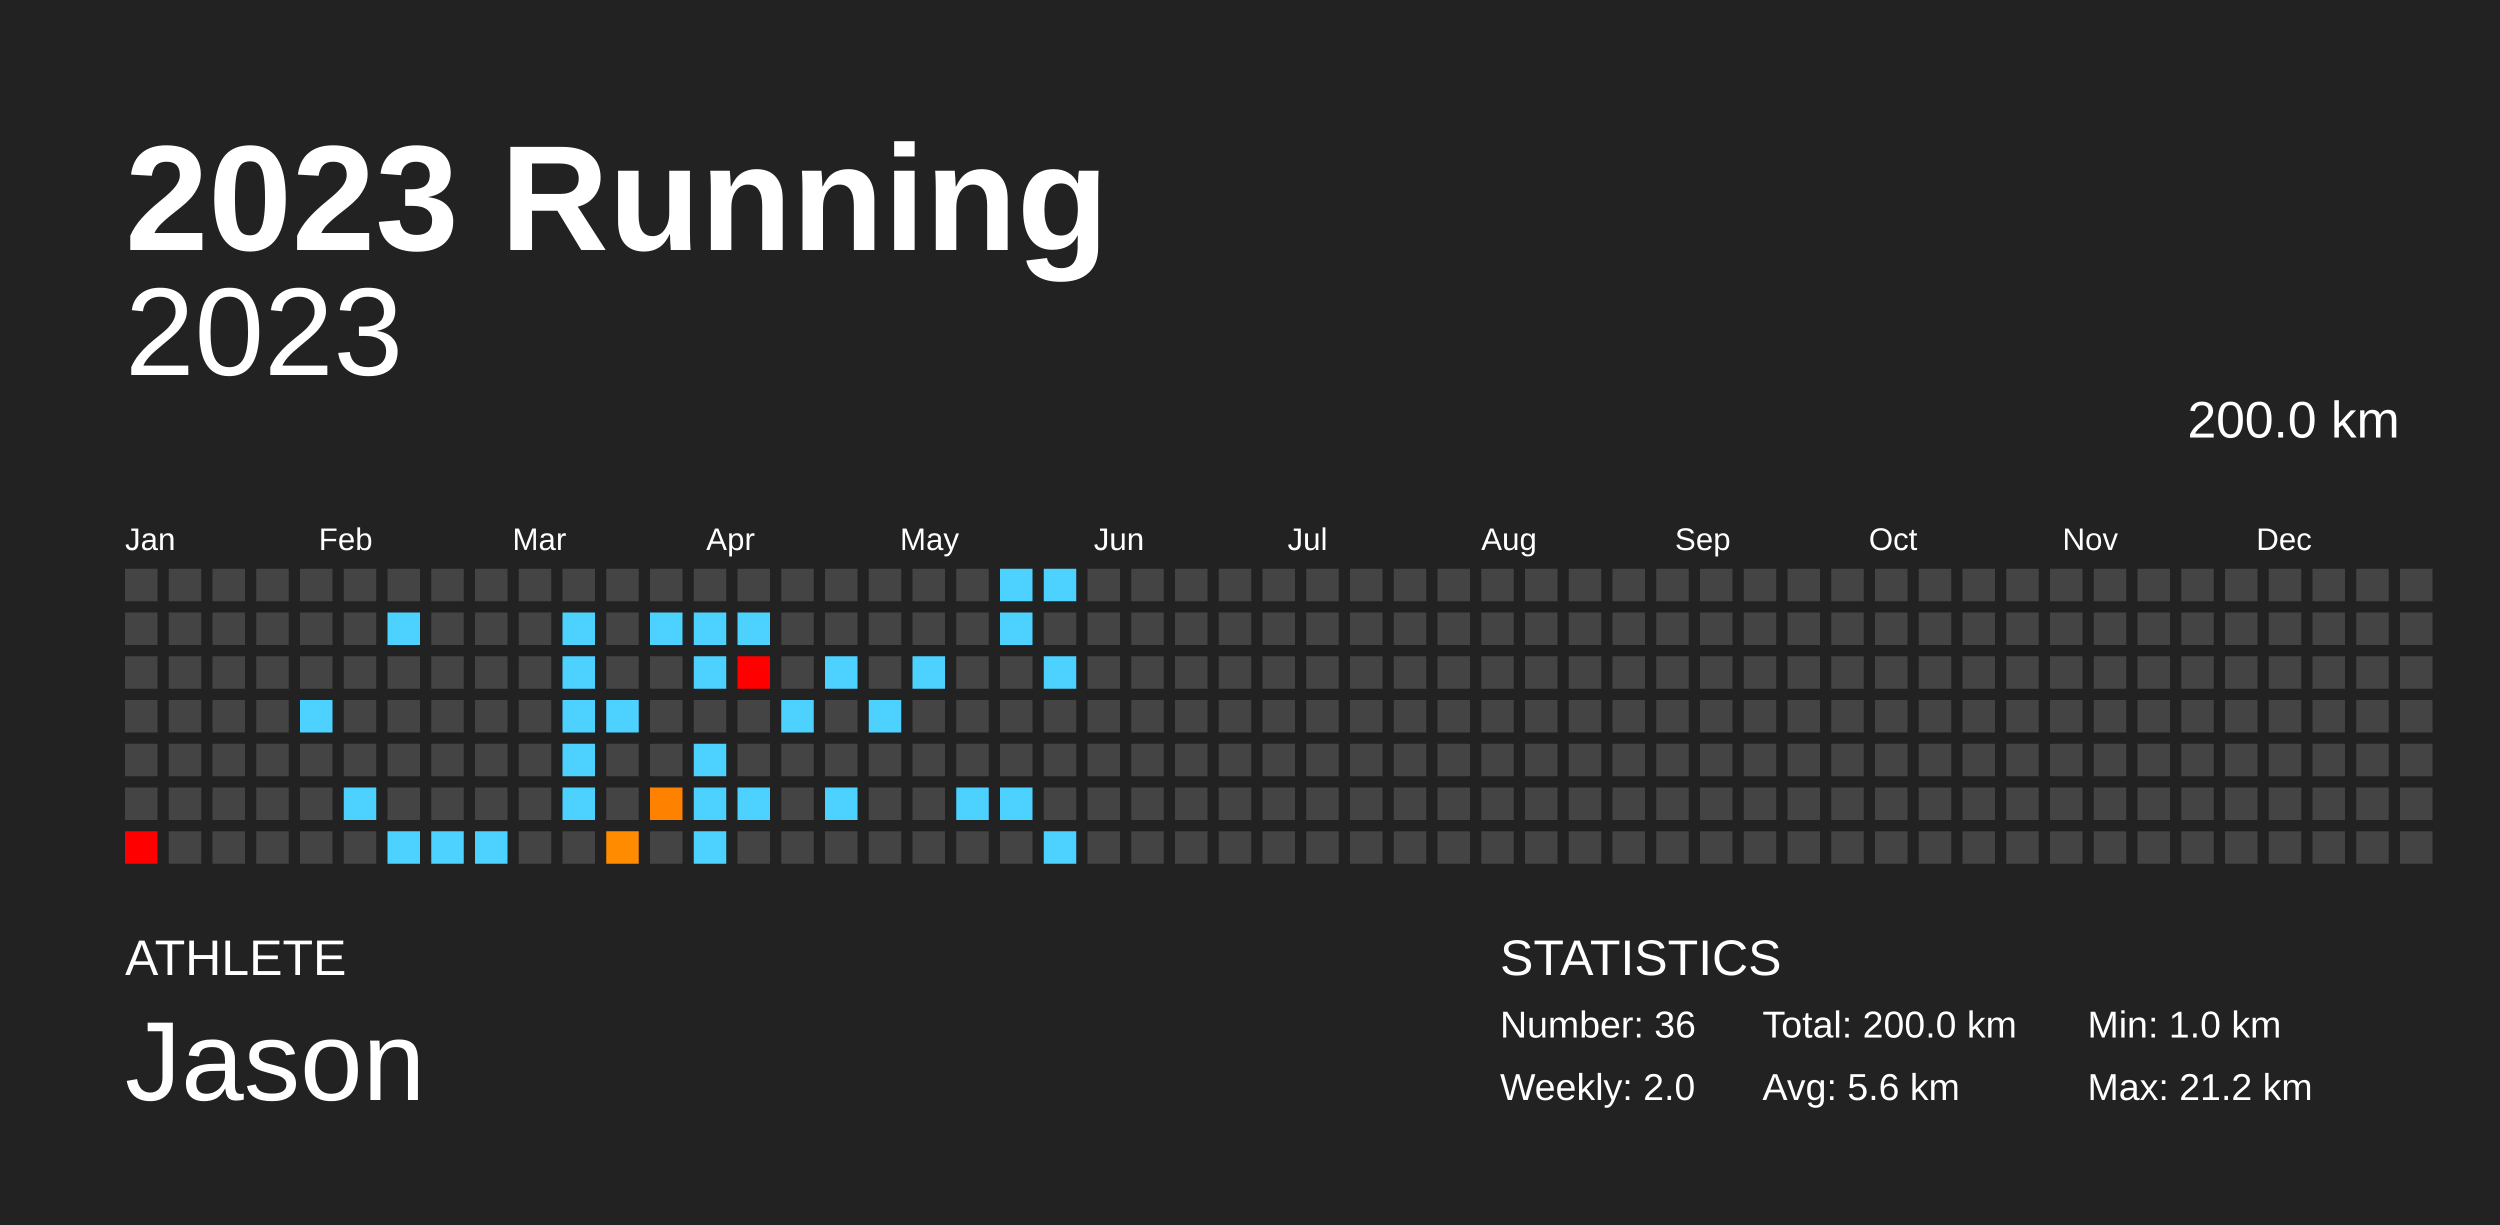
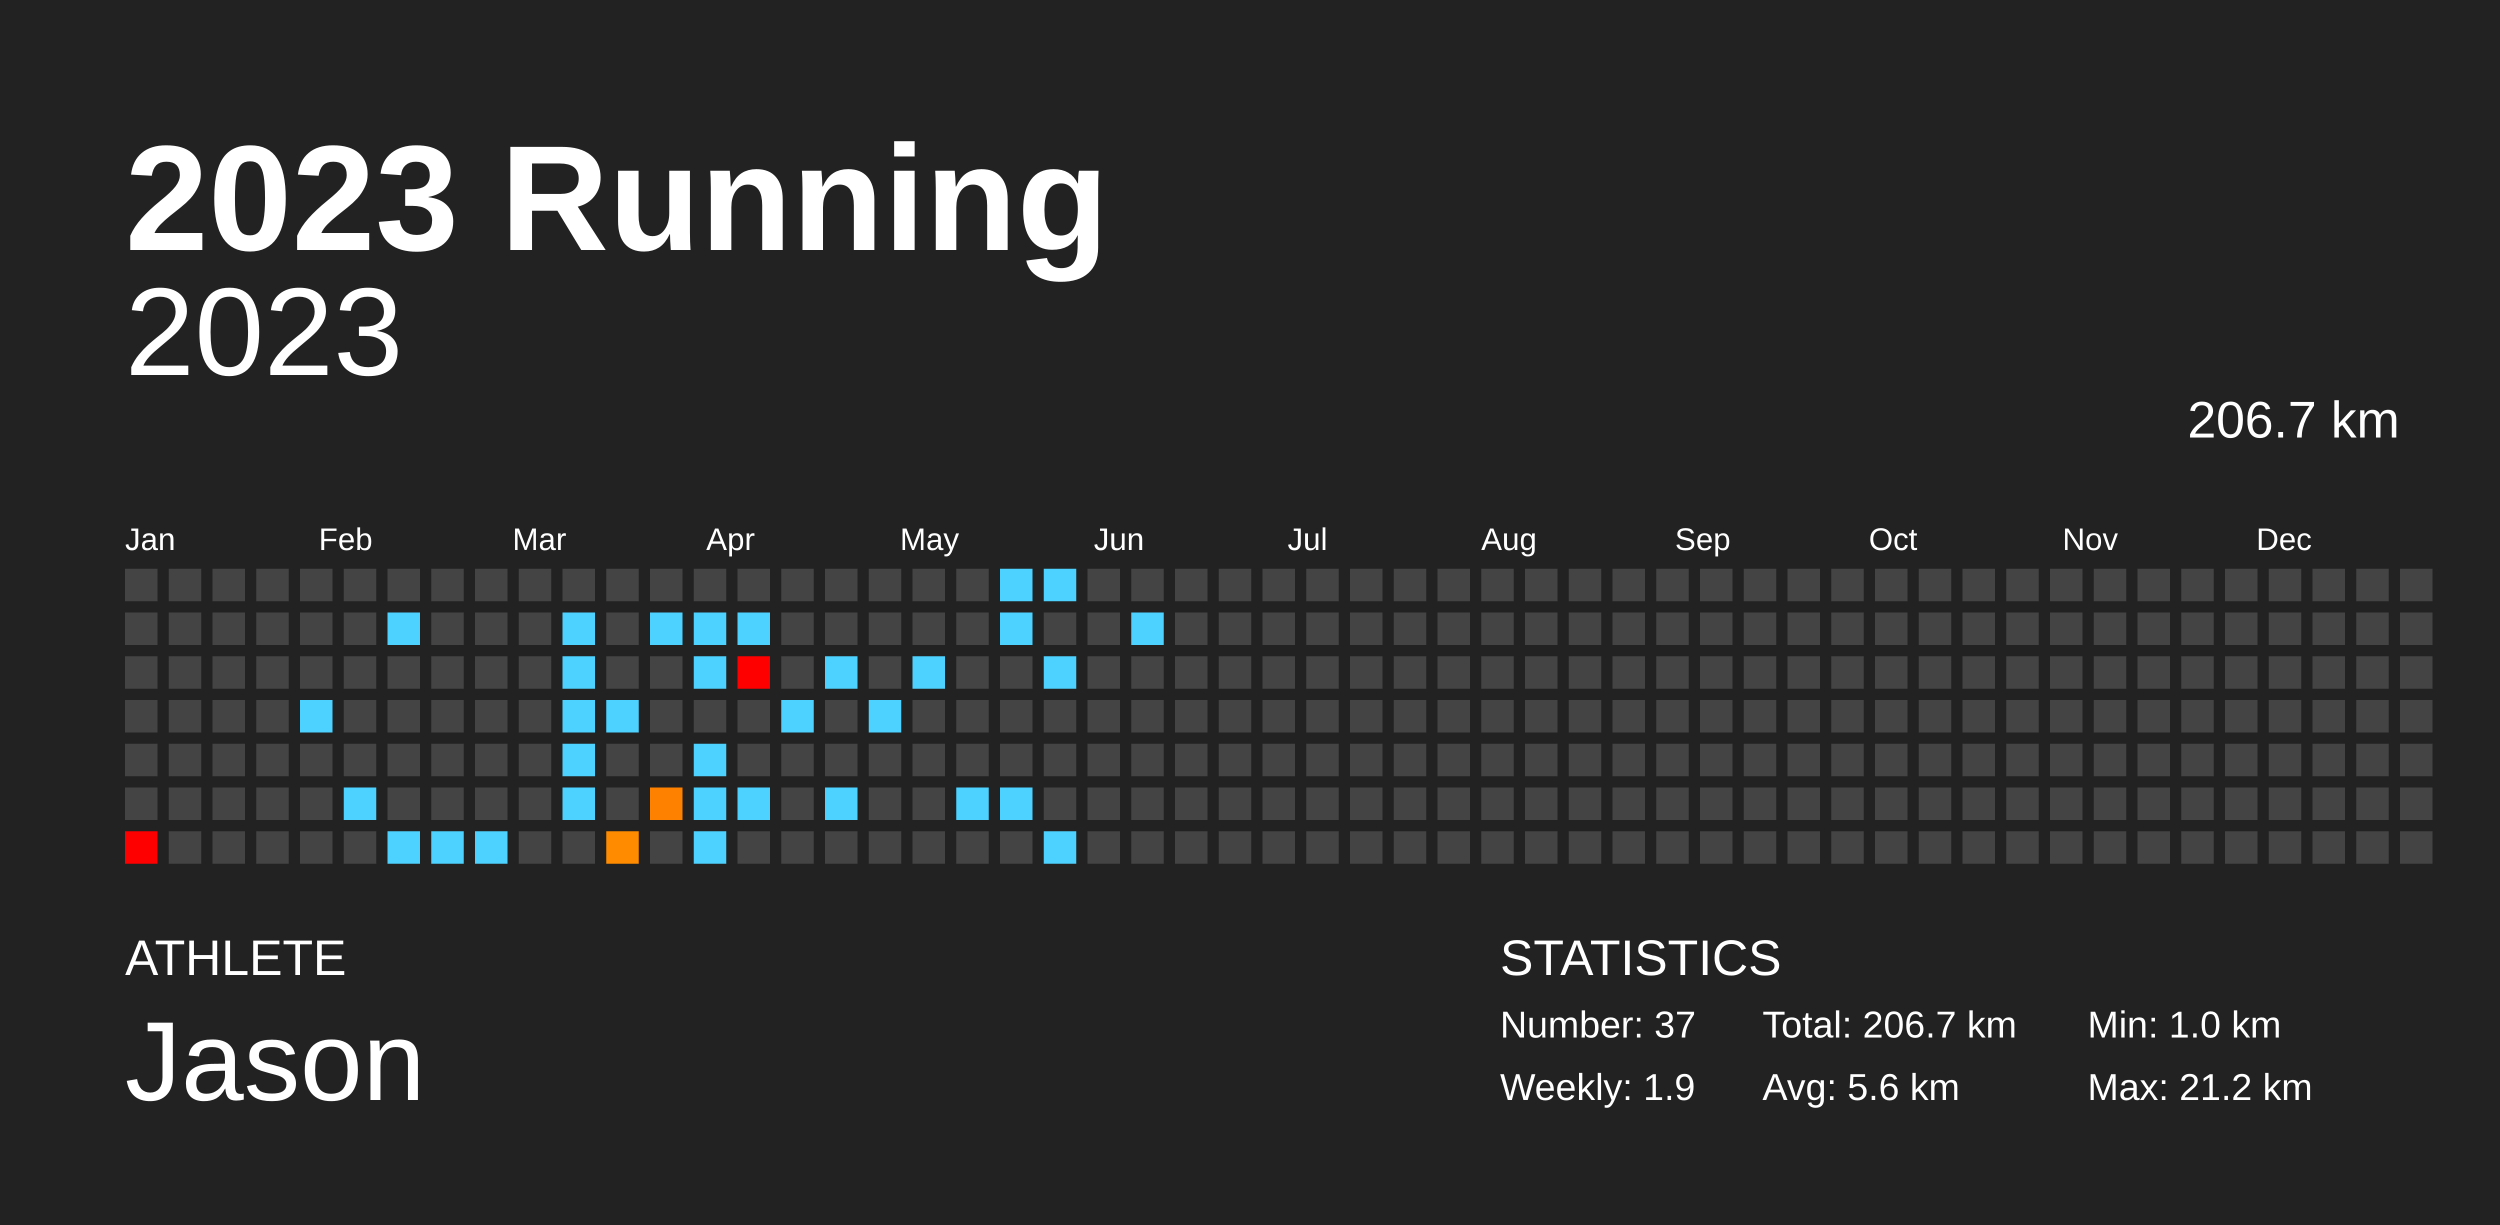
<svg xmlns="http://www.w3.org/2000/svg" baseProfile="full" height="98mm" version="1.1" viewBox="0,0,200,98" width="200mm">
  <defs />
  <rect fill="#222222" height="98" width="200" x="0" y="0" />
  <text fill="#FFFFFF" style="font-size:12px; font-family:Arial; font-weight:bold;" x="10" y="20">2023 Running</text>
  <text fill="#FFFFFF" style="font-size:4px; font-family:Arial" x="10" y="78">ATHLETE</text>
  <text fill="#FFFFFF" style="font-size:9px; font-family:Arial" x="10" y="88">Jason</text>
  <text fill="#FFFFFF" style="font-size:4px; font-family:Arial" x="120" y="78">STATISTICS</text>
-   <text fill="#FFFFFF" style="font-size:3px; font-family:Arial" x="120" y="83">Number: 36</text>
-   <text fill="#FFFFFF" style="font-size:3px; font-family:Arial" x="120" y="88">Weekly: 2.0</text>
-   <text fill="#FFFFFF" style="font-size:3px; font-family:Arial" x="141" y="83">Total: 200.0 km</text>
+   <text fill="#FFFFFF" style="font-size:3px; font-family:Arial" x="120" y="83">Number: 37</text>
+   <text fill="#FFFFFF" style="font-size:3px; font-family:Arial" x="120" y="88">Weekly: 1.9</text>
+   <text fill="#FFFFFF" style="font-size:3px; font-family:Arial" x="141" y="83">Total: 206.7 km</text>
  <text fill="#FFFFFF" style="font-size:3px; font-family:Arial" x="141" y="88">Avg: 5.6 km</text>
  <text fill="#FFFFFF" style="font-size:3px; font-family:Arial" x="167" y="83">Min: 1.0 km</text>
  <text fill="#FFFFFF" style="font-size:3px; font-family:Arial" x="167" y="88">Max: 21.2 km</text>
  <text alignment-baseline="hanging" fill="#FFFFFF" style="font-size:10.0px; font-family:Arial;" x="10" y="30">2023</text>
-   <text alignment-baseline="hanging" fill="#FFFFFF" style="font-size:4.125px; font-family:Arial;" x="175" y="35">200.0 km</text>
+   <text alignment-baseline="hanging" fill="#FFFFFF" style="font-size:4.125px; font-family:Arial;" x="175" y="35">206.7 km</text>
  <text fill="#FFFFFF" style="font-size:2.5px; font-family:Arial" x="10.0" y="44">Jan</text>
  <text fill="#FFFFFF" style="font-size:2.5px; font-family:Arial" x="25.5" y="44">Feb</text>
  <text fill="#FFFFFF" style="font-size:2.5px; font-family:Arial" x="41.0" y="44">Mar</text>
  <text fill="#FFFFFF" style="font-size:2.5px; font-family:Arial" x="56.5" y="44">Apr</text>
  <text fill="#FFFFFF" style="font-size:2.5px; font-family:Arial" x="72.0" y="44">May</text>
  <text fill="#FFFFFF" style="font-size:2.5px; font-family:Arial" x="87.5" y="44">Jun</text>
  <text fill="#FFFFFF" style="font-size:2.5px; font-family:Arial" x="103.0" y="44">Jul</text>
  <text fill="#FFFFFF" style="font-size:2.5px; font-family:Arial" x="118.5" y="44">Aug</text>
  <text fill="#FFFFFF" style="font-size:2.5px; font-family:Arial" x="134.0" y="44">Sep</text>
  <text fill="#FFFFFF" style="font-size:2.5px; font-family:Arial" x="149.5" y="44">Oct</text>
  <text fill="#FFFFFF" style="font-size:2.5px; font-family:Arial" x="165.0" y="44">Nov</text>
  <text fill="#FFFFFF" style="font-size:2.5px; font-family:Arial" x="180.5" y="44">Dec</text>
  <rect fill="#444444" height="2.6" width="2.6" x="10.0" y="45.5" />
  <rect fill="#444444" height="2.6" width="2.6" x="10.0" y="49.0" />
  <rect fill="#444444" height="2.6" width="2.6" x="10.0" y="52.5" />
  <rect fill="#444444" height="2.6" width="2.6" x="10.0" y="56.0" />
  <rect fill="#444444" height="2.6" width="2.6" x="10.0" y="59.5" />
  <rect fill="#444444" height="2.6" width="2.6" x="10.0" y="63.0" />
  <rect fill="red" height="2.6" width="2.6" x="10.0" y="66.5" />
  <rect fill="#444444" height="2.6" width="2.6" x="13.5" y="45.5" />
  <rect fill="#444444" height="2.6" width="2.6" x="13.5" y="49.0" />
  <rect fill="#444444" height="2.6" width="2.6" x="13.5" y="52.5" />
  <rect fill="#444444" height="2.6" width="2.6" x="13.5" y="56.0" />
  <rect fill="#444444" height="2.6" width="2.6" x="13.5" y="59.5" />
  <rect fill="#444444" height="2.6" width="2.6" x="13.5" y="63.0" />
  <rect fill="#444444" height="2.6" width="2.6" x="13.5" y="66.5" />
  <rect fill="#444444" height="2.6" width="2.6" x="17.0" y="45.5" />
  <rect fill="#444444" height="2.6" width="2.6" x="17.0" y="49.0" />
  <rect fill="#444444" height="2.6" width="2.6" x="17.0" y="52.5" />
  <rect fill="#444444" height="2.6" width="2.6" x="17.0" y="56.0" />
  <rect fill="#444444" height="2.6" width="2.6" x="17.0" y="59.5" />
  <rect fill="#444444" height="2.6" width="2.6" x="17.0" y="63.0" />
  <rect fill="#444444" height="2.6" width="2.6" x="17.0" y="66.5" />
  <rect fill="#444444" height="2.6" width="2.6" x="20.5" y="45.5" />
  <rect fill="#444444" height="2.6" width="2.6" x="20.5" y="49.0" />
  <rect fill="#444444" height="2.6" width="2.6" x="20.5" y="52.5" />
  <rect fill="#444444" height="2.6" width="2.6" x="20.5" y="56.0" />
  <rect fill="#444444" height="2.6" width="2.6" x="20.5" y="59.5" />
  <rect fill="#444444" height="2.6" width="2.6" x="20.5" y="63.0" />
  <rect fill="#444444" height="2.6" width="2.6" x="20.5" y="66.5" />
  <rect fill="#444444" height="2.6" width="2.6" x="24.0" y="45.5" />
  <rect fill="#444444" height="2.6" width="2.6" x="24.0" y="49.0" />
  <rect fill="#444444" height="2.6" width="2.6" x="24.0" y="52.5" />
  <rect fill="#4dd2ff" height="2.6" width="2.6" x="24.0" y="56.0" />
  <rect fill="#444444" height="2.6" width="2.6" x="24.0" y="59.5" />
  <rect fill="#444444" height="2.6" width="2.6" x="24.0" y="63.0" />
  <rect fill="#444444" height="2.6" width="2.6" x="24.0" y="66.5" />
  <rect fill="#444444" height="2.6" width="2.6" x="27.5" y="45.5" />
  <rect fill="#444444" height="2.6" width="2.6" x="27.5" y="49.0" />
  <rect fill="#444444" height="2.6" width="2.6" x="27.5" y="52.5" />
  <rect fill="#444444" height="2.6" width="2.6" x="27.5" y="56.0" />
  <rect fill="#444444" height="2.6" width="2.6" x="27.5" y="59.5" />
  <rect fill="#4dd2ff" height="2.6" width="2.6" x="27.5" y="63.0" />
  <rect fill="#444444" height="2.6" width="2.6" x="27.5" y="66.5" />
  <rect fill="#444444" height="2.6" width="2.6" x="31.0" y="45.5" />
  <rect fill="#4dd2ff" height="2.6" width="2.6" x="31.0" y="49.0" />
  <rect fill="#444444" height="2.6" width="2.6" x="31.0" y="52.5" />
  <rect fill="#444444" height="2.6" width="2.6" x="31.0" y="56.0" />
  <rect fill="#444444" height="2.6" width="2.6" x="31.0" y="59.5" />
  <rect fill="#444444" height="2.6" width="2.6" x="31.0" y="63.0" />
  <rect fill="#4dd2ff" height="2.6" width="2.6" x="31.0" y="66.5" />
  <rect fill="#444444" height="2.6" width="2.6" x="34.5" y="45.5" />
  <rect fill="#444444" height="2.6" width="2.6" x="34.5" y="49.0" />
  <rect fill="#444444" height="2.6" width="2.6" x="34.5" y="52.5" />
  <rect fill="#444444" height="2.6" width="2.6" x="34.5" y="56.0" />
  <rect fill="#444444" height="2.6" width="2.6" x="34.5" y="59.5" />
  <rect fill="#444444" height="2.6" width="2.6" x="34.5" y="63.0" />
  <rect fill="#4dd2ff" height="2.6" width="2.6" x="34.5" y="66.5" />
  <rect fill="#444444" height="2.6" width="2.6" x="38.0" y="45.5" />
  <rect fill="#444444" height="2.6" width="2.6" x="38.0" y="49.0" />
  <rect fill="#444444" height="2.6" width="2.6" x="38.0" y="52.5" />
  <rect fill="#444444" height="2.6" width="2.6" x="38.0" y="56.0" />
  <rect fill="#444444" height="2.6" width="2.6" x="38.0" y="59.5" />
  <rect fill="#444444" height="2.6" width="2.6" x="38.0" y="63.0" />
  <rect fill="#4dd2ff" height="2.6" width="2.6" x="38.0" y="66.5" />
  <rect fill="#444444" height="2.6" width="2.6" x="41.5" y="45.5" />
  <rect fill="#444444" height="2.6" width="2.6" x="41.5" y="49.0" />
  <rect fill="#444444" height="2.6" width="2.6" x="41.5" y="52.5" />
  <rect fill="#444444" height="2.6" width="2.6" x="41.5" y="56.0" />
  <rect fill="#444444" height="2.6" width="2.6" x="41.5" y="59.5" />
  <rect fill="#444444" height="2.6" width="2.6" x="41.5" y="63.0" />
  <rect fill="#444444" height="2.6" width="2.6" x="41.5" y="66.5" />
  <rect fill="#444444" height="2.6" width="2.6" x="45.0" y="45.5" />
  <rect fill="#4dd2ff" height="2.6" width="2.6" x="45.0" y="49.0" />
  <rect fill="#4dd2ff" height="2.6" width="2.6" x="45.0" y="52.5" />
  <rect fill="#4dd2ff" height="2.6" width="2.6" x="45.0" y="56.0" />
  <rect fill="#4dd2ff" height="2.6" width="2.6" x="45.0" y="59.5" />
  <rect fill="#4dd2ff" height="2.6" width="2.6" x="45.0" y="63.0" />
  <rect fill="#444444" height="2.6" width="2.6" x="45.0" y="66.5" />
  <rect fill="#444444" height="2.6" width="2.6" x="48.5" y="45.5" />
  <rect fill="#444444" height="2.6" width="2.6" x="48.5" y="49.0" />
  <rect fill="#444444" height="2.6" width="2.6" x="48.5" y="52.5" />
  <rect fill="#4dd2ff" height="2.6" width="2.6" x="48.5" y="56.0" />
  <rect fill="#444444" height="2.6" width="2.6" x="48.5" y="59.5" />
  <rect fill="#444444" height="2.6" width="2.6" x="48.5" y="63.0" />
  <rect fill="#ff8b00" height="2.6" width="2.6" x="48.5" y="66.5" />
  <rect fill="#444444" height="2.6" width="2.6" x="52.0" y="45.5" />
  <rect fill="#4dd2ff" height="2.6" width="2.6" x="52.0" y="49.0" />
  <rect fill="#444444" height="2.6" width="2.6" x="52.0" y="52.5" />
  <rect fill="#444444" height="2.6" width="2.6" x="52.0" y="56.0" />
  <rect fill="#444444" height="2.6" width="2.6" x="52.0" y="59.5" />
  <rect fill="#ff8100" height="2.6" width="2.6" x="52.0" y="63.0" />
  <rect fill="#444444" height="2.6" width="2.6" x="52.0" y="66.5" />
  <rect fill="#444444" height="2.6" width="2.6" x="55.5" y="45.5" />
  <rect fill="#4dd2ff" height="2.6" width="2.6" x="55.5" y="49.0" />
  <rect fill="#4dd2ff" height="2.6" width="2.6" x="55.5" y="52.5" />
  <rect fill="#444444" height="2.6" width="2.6" x="55.5" y="56.0" />
  <rect fill="#4dd2ff" height="2.6" width="2.6" x="55.5" y="59.5" />
  <rect fill="#4dd2ff" height="2.6" width="2.6" x="55.5" y="63.0" />
  <rect fill="#4dd2ff" height="2.6" width="2.6" x="55.5" y="66.5" />
  <rect fill="#444444" height="2.6" width="2.6" x="59.0" y="45.5" />
  <rect fill="#4dd2ff" height="2.6" width="2.6" x="59.0" y="49.0" />
  <rect fill="red" height="2.6" width="2.6" x="59.0" y="52.5" />
  <rect fill="#444444" height="2.6" width="2.6" x="59.0" y="56.0" />
  <rect fill="#444444" height="2.6" width="2.6" x="59.0" y="59.5" />
  <rect fill="#4dd2ff" height="2.6" width="2.6" x="59.0" y="63.0" />
  <rect fill="#444444" height="2.6" width="2.6" x="59.0" y="66.5" />
  <rect fill="#444444" height="2.6" width="2.6" x="62.5" y="45.5" />
  <rect fill="#444444" height="2.6" width="2.6" x="62.5" y="49.0" />
  <rect fill="#444444" height="2.6" width="2.6" x="62.5" y="52.5" />
  <rect fill="#4dd2ff" height="2.6" width="2.6" x="62.5" y="56.0" />
  <rect fill="#444444" height="2.6" width="2.6" x="62.5" y="59.5" />
  <rect fill="#444444" height="2.6" width="2.6" x="62.5" y="63.0" />
  <rect fill="#444444" height="2.6" width="2.6" x="62.5" y="66.5" />
  <rect fill="#444444" height="2.6" width="2.6" x="66.0" y="45.5" />
  <rect fill="#444444" height="2.6" width="2.6" x="66.0" y="49.0" />
  <rect fill="#4dd2ff" height="2.6" width="2.6" x="66.0" y="52.5" />
  <rect fill="#444444" height="2.6" width="2.6" x="66.0" y="56.0" />
  <rect fill="#444444" height="2.6" width="2.6" x="66.0" y="59.5" />
  <rect fill="#4dd2ff" height="2.6" width="2.6" x="66.0" y="63.0" />
  <rect fill="#444444" height="2.6" width="2.6" x="66.0" y="66.5" />
  <rect fill="#444444" height="2.6" width="2.6" x="69.5" y="45.5" />
  <rect fill="#444444" height="2.6" width="2.6" x="69.5" y="49.0" />
  <rect fill="#444444" height="2.6" width="2.6" x="69.5" y="52.5" />
  <rect fill="#4dd2ff" height="2.6" width="2.6" x="69.5" y="56.0" />
  <rect fill="#444444" height="2.6" width="2.6" x="69.5" y="59.5" />
  <rect fill="#444444" height="2.6" width="2.6" x="69.5" y="63.0" />
  <rect fill="#444444" height="2.6" width="2.6" x="69.5" y="66.5" />
  <rect fill="#444444" height="2.6" width="2.6" x="73.0" y="45.5" />
  <rect fill="#444444" height="2.6" width="2.6" x="73.0" y="49.0" />
  <rect fill="#4dd2ff" height="2.6" width="2.6" x="73.0" y="52.5" />
  <rect fill="#444444" height="2.6" width="2.6" x="73.0" y="56.0" />
  <rect fill="#444444" height="2.6" width="2.6" x="73.0" y="59.5" />
  <rect fill="#444444" height="2.6" width="2.6" x="73.0" y="63.0" />
  <rect fill="#444444" height="2.6" width="2.6" x="73.0" y="66.5" />
  <rect fill="#444444" height="2.6" width="2.6" x="76.5" y="45.5" />
  <rect fill="#444444" height="2.6" width="2.6" x="76.5" y="49.0" />
  <rect fill="#444444" height="2.6" width="2.6" x="76.5" y="52.5" />
  <rect fill="#444444" height="2.6" width="2.6" x="76.5" y="56.0" />
  <rect fill="#444444" height="2.6" width="2.6" x="76.5" y="59.5" />
  <rect fill="#4dd2ff" height="2.6" width="2.6" x="76.5" y="63.0" />
  <rect fill="#444444" height="2.6" width="2.6" x="76.5" y="66.5" />
  <rect fill="#4dd2ff" height="2.6" width="2.6" x="80.0" y="45.5" />
  <rect fill="#4dd2ff" height="2.6" width="2.6" x="80.0" y="49.0" />
  <rect fill="#444444" height="2.6" width="2.6" x="80.0" y="52.5" />
  <rect fill="#444444" height="2.6" width="2.6" x="80.0" y="56.0" />
  <rect fill="#444444" height="2.6" width="2.6" x="80.0" y="59.5" />
  <rect fill="#4dd2ff" height="2.6" width="2.6" x="80.0" y="63.0" />
  <rect fill="#444444" height="2.6" width="2.6" x="80.0" y="66.5" />
  <rect fill="#4dd2ff" height="2.6" width="2.6" x="83.5" y="45.5" />
  <rect fill="#444444" height="2.6" width="2.6" x="83.5" y="49.0" />
  <rect fill="#4dd2ff" height="2.6" width="2.6" x="83.5" y="52.5" />
  <rect fill="#444444" height="2.6" width="2.6" x="83.5" y="56.0" />
  <rect fill="#444444" height="2.6" width="2.6" x="83.5" y="59.5" />
  <rect fill="#444444" height="2.6" width="2.6" x="83.5" y="63.0" />
  <rect fill="#4dd2ff" height="2.6" width="2.6" x="83.5" y="66.5" />
  <rect fill="#444444" height="2.6" width="2.6" x="87.0" y="45.5" />
  <rect fill="#444444" height="2.6" width="2.6" x="87.0" y="49.0" />
  <rect fill="#444444" height="2.6" width="2.6" x="87.0" y="52.5" />
  <rect fill="#444444" height="2.6" width="2.6" x="87.0" y="56.0" />
  <rect fill="#444444" height="2.6" width="2.6" x="87.0" y="59.5" />
  <rect fill="#444444" height="2.6" width="2.6" x="87.0" y="63.0" />
  <rect fill="#444444" height="2.6" width="2.6" x="87.0" y="66.5" />
  <rect fill="#444444" height="2.6" width="2.6" x="90.5" y="45.5" />
-   <rect fill="#444444" height="2.6" width="2.6" x="90.5" y="49.0" />
+   <rect fill="#4dd2ff" height="2.6" width="2.6" x="90.5" y="49.0" />
  <rect fill="#444444" height="2.6" width="2.6" x="90.5" y="52.5" />
  <rect fill="#444444" height="2.6" width="2.6" x="90.5" y="56.0" />
  <rect fill="#444444" height="2.6" width="2.6" x="90.5" y="59.5" />
  <rect fill="#444444" height="2.6" width="2.6" x="90.5" y="63.0" />
  <rect fill="#444444" height="2.6" width="2.6" x="90.5" y="66.5" />
  <rect fill="#444444" height="2.6" width="2.6" x="94.0" y="45.5" />
  <rect fill="#444444" height="2.6" width="2.6" x="94.0" y="49.0" />
  <rect fill="#444444" height="2.6" width="2.6" x="94.0" y="52.5" />
  <rect fill="#444444" height="2.6" width="2.6" x="94.0" y="56.0" />
  <rect fill="#444444" height="2.6" width="2.6" x="94.0" y="59.5" />
  <rect fill="#444444" height="2.6" width="2.6" x="94.0" y="63.0" />
  <rect fill="#444444" height="2.6" width="2.6" x="94.0" y="66.5" />
  <rect fill="#444444" height="2.6" width="2.6" x="97.5" y="45.5" />
  <rect fill="#444444" height="2.6" width="2.6" x="97.5" y="49.0" />
  <rect fill="#444444" height="2.6" width="2.6" x="97.5" y="52.5" />
  <rect fill="#444444" height="2.6" width="2.6" x="97.5" y="56.0" />
  <rect fill="#444444" height="2.6" width="2.6" x="97.5" y="59.5" />
  <rect fill="#444444" height="2.6" width="2.6" x="97.5" y="63.0" />
  <rect fill="#444444" height="2.6" width="2.6" x="97.5" y="66.5" />
  <rect fill="#444444" height="2.6" width="2.6" x="101.0" y="45.5" />
  <rect fill="#444444" height="2.6" width="2.6" x="101.0" y="49.0" />
  <rect fill="#444444" height="2.6" width="2.6" x="101.0" y="52.5" />
  <rect fill="#444444" height="2.6" width="2.6" x="101.0" y="56.0" />
  <rect fill="#444444" height="2.6" width="2.6" x="101.0" y="59.5" />
  <rect fill="#444444" height="2.6" width="2.6" x="101.0" y="63.0" />
  <rect fill="#444444" height="2.6" width="2.6" x="101.0" y="66.5" />
  <rect fill="#444444" height="2.6" width="2.6" x="104.5" y="45.5" />
  <rect fill="#444444" height="2.6" width="2.6" x="104.5" y="49.0" />
  <rect fill="#444444" height="2.6" width="2.6" x="104.5" y="52.5" />
  <rect fill="#444444" height="2.6" width="2.6" x="104.5" y="56.0" />
  <rect fill="#444444" height="2.6" width="2.6" x="104.5" y="59.5" />
  <rect fill="#444444" height="2.6" width="2.6" x="104.5" y="63.0" />
  <rect fill="#444444" height="2.6" width="2.6" x="104.5" y="66.5" />
  <rect fill="#444444" height="2.6" width="2.6" x="108.0" y="45.5" />
  <rect fill="#444444" height="2.6" width="2.6" x="108.0" y="49.0" />
  <rect fill="#444444" height="2.6" width="2.6" x="108.0" y="52.5" />
  <rect fill="#444444" height="2.6" width="2.6" x="108.0" y="56.0" />
  <rect fill="#444444" height="2.6" width="2.6" x="108.0" y="59.5" />
  <rect fill="#444444" height="2.6" width="2.6" x="108.0" y="63.0" />
  <rect fill="#444444" height="2.6" width="2.6" x="108.0" y="66.5" />
  <rect fill="#444444" height="2.6" width="2.6" x="111.5" y="45.5" />
  <rect fill="#444444" height="2.6" width="2.6" x="111.5" y="49.0" />
  <rect fill="#444444" height="2.6" width="2.6" x="111.5" y="52.5" />
  <rect fill="#444444" height="2.6" width="2.6" x="111.5" y="56.0" />
  <rect fill="#444444" height="2.6" width="2.6" x="111.5" y="59.5" />
  <rect fill="#444444" height="2.6" width="2.6" x="111.5" y="63.0" />
  <rect fill="#444444" height="2.6" width="2.6" x="111.5" y="66.5" />
  <rect fill="#444444" height="2.6" width="2.6" x="115.0" y="45.5" />
  <rect fill="#444444" height="2.6" width="2.6" x="115.0" y="49.0" />
  <rect fill="#444444" height="2.6" width="2.6" x="115.0" y="52.5" />
  <rect fill="#444444" height="2.6" width="2.6" x="115.0" y="56.0" />
  <rect fill="#444444" height="2.6" width="2.6" x="115.0" y="59.5" />
  <rect fill="#444444" height="2.6" width="2.6" x="115.0" y="63.0" />
  <rect fill="#444444" height="2.6" width="2.6" x="115.0" y="66.5" />
  <rect fill="#444444" height="2.6" width="2.6" x="118.5" y="45.5" />
  <rect fill="#444444" height="2.6" width="2.6" x="118.5" y="49.0" />
  <rect fill="#444444" height="2.6" width="2.6" x="118.5" y="52.5" />
  <rect fill="#444444" height="2.6" width="2.6" x="118.5" y="56.0" />
  <rect fill="#444444" height="2.6" width="2.6" x="118.5" y="59.5" />
  <rect fill="#444444" height="2.6" width="2.6" x="118.5" y="63.0" />
  <rect fill="#444444" height="2.6" width="2.6" x="118.5" y="66.5" />
  <rect fill="#444444" height="2.6" width="2.6" x="122.0" y="45.5" />
  <rect fill="#444444" height="2.6" width="2.6" x="122.0" y="49.0" />
  <rect fill="#444444" height="2.6" width="2.6" x="122.0" y="52.5" />
  <rect fill="#444444" height="2.6" width="2.6" x="122.0" y="56.0" />
  <rect fill="#444444" height="2.6" width="2.6" x="122.0" y="59.5" />
  <rect fill="#444444" height="2.6" width="2.6" x="122.0" y="63.0" />
  <rect fill="#444444" height="2.6" width="2.6" x="122.0" y="66.5" />
  <rect fill="#444444" height="2.6" width="2.6" x="125.5" y="45.5" />
  <rect fill="#444444" height="2.6" width="2.6" x="125.5" y="49.0" />
  <rect fill="#444444" height="2.6" width="2.6" x="125.5" y="52.5" />
  <rect fill="#444444" height="2.6" width="2.6" x="125.5" y="56.0" />
  <rect fill="#444444" height="2.6" width="2.6" x="125.5" y="59.5" />
  <rect fill="#444444" height="2.6" width="2.6" x="125.5" y="63.0" />
  <rect fill="#444444" height="2.6" width="2.6" x="125.5" y="66.5" />
  <rect fill="#444444" height="2.6" width="2.6" x="129.0" y="45.5" />
  <rect fill="#444444" height="2.6" width="2.6" x="129.0" y="49.0" />
  <rect fill="#444444" height="2.6" width="2.6" x="129.0" y="52.5" />
  <rect fill="#444444" height="2.6" width="2.6" x="129.0" y="56.0" />
  <rect fill="#444444" height="2.6" width="2.6" x="129.0" y="59.5" />
  <rect fill="#444444" height="2.6" width="2.6" x="129.0" y="63.0" />
  <rect fill="#444444" height="2.6" width="2.6" x="129.0" y="66.5" />
  <rect fill="#444444" height="2.6" width="2.6" x="132.5" y="45.5" />
  <rect fill="#444444" height="2.6" width="2.6" x="132.5" y="49.0" />
  <rect fill="#444444" height="2.6" width="2.6" x="132.5" y="52.5" />
  <rect fill="#444444" height="2.6" width="2.6" x="132.5" y="56.0" />
  <rect fill="#444444" height="2.6" width="2.6" x="132.5" y="59.5" />
  <rect fill="#444444" height="2.6" width="2.6" x="132.5" y="63.0" />
  <rect fill="#444444" height="2.6" width="2.6" x="132.5" y="66.5" />
  <rect fill="#444444" height="2.6" width="2.6" x="136.0" y="45.5" />
  <rect fill="#444444" height="2.6" width="2.6" x="136.0" y="49.0" />
  <rect fill="#444444" height="2.6" width="2.6" x="136.0" y="52.5" />
  <rect fill="#444444" height="2.6" width="2.6" x="136.0" y="56.0" />
  <rect fill="#444444" height="2.6" width="2.6" x="136.0" y="59.5" />
  <rect fill="#444444" height="2.6" width="2.6" x="136.0" y="63.0" />
  <rect fill="#444444" height="2.6" width="2.6" x="136.0" y="66.5" />
  <rect fill="#444444" height="2.6" width="2.6" x="139.5" y="45.5" />
  <rect fill="#444444" height="2.6" width="2.6" x="139.5" y="49.0" />
  <rect fill="#444444" height="2.6" width="2.6" x="139.5" y="52.5" />
  <rect fill="#444444" height="2.6" width="2.6" x="139.5" y="56.0" />
  <rect fill="#444444" height="2.6" width="2.6" x="139.5" y="59.5" />
  <rect fill="#444444" height="2.6" width="2.6" x="139.5" y="63.0" />
  <rect fill="#444444" height="2.6" width="2.6" x="139.5" y="66.5" />
  <rect fill="#444444" height="2.6" width="2.6" x="143.0" y="45.5" />
  <rect fill="#444444" height="2.6" width="2.6" x="143.0" y="49.0" />
  <rect fill="#444444" height="2.6" width="2.6" x="143.0" y="52.5" />
  <rect fill="#444444" height="2.6" width="2.6" x="143.0" y="56.0" />
  <rect fill="#444444" height="2.6" width="2.6" x="143.0" y="59.5" />
  <rect fill="#444444" height="2.6" width="2.6" x="143.0" y="63.0" />
  <rect fill="#444444" height="2.6" width="2.6" x="143.0" y="66.5" />
  <rect fill="#444444" height="2.6" width="2.6" x="146.5" y="45.5" />
  <rect fill="#444444" height="2.6" width="2.6" x="146.5" y="49.0" />
  <rect fill="#444444" height="2.6" width="2.6" x="146.5" y="52.5" />
  <rect fill="#444444" height="2.6" width="2.6" x="146.5" y="56.0" />
  <rect fill="#444444" height="2.6" width="2.6" x="146.5" y="59.5" />
  <rect fill="#444444" height="2.6" width="2.6" x="146.5" y="63.0" />
  <rect fill="#444444" height="2.6" width="2.6" x="146.5" y="66.5" />
  <rect fill="#444444" height="2.6" width="2.6" x="150.0" y="45.5" />
  <rect fill="#444444" height="2.6" width="2.6" x="150.0" y="49.0" />
  <rect fill="#444444" height="2.6" width="2.6" x="150.0" y="52.5" />
  <rect fill="#444444" height="2.6" width="2.6" x="150.0" y="56.0" />
  <rect fill="#444444" height="2.6" width="2.6" x="150.0" y="59.5" />
  <rect fill="#444444" height="2.6" width="2.6" x="150.0" y="63.0" />
  <rect fill="#444444" height="2.6" width="2.6" x="150.0" y="66.5" />
  <rect fill="#444444" height="2.6" width="2.6" x="153.5" y="45.5" />
  <rect fill="#444444" height="2.6" width="2.6" x="153.5" y="49.0" />
  <rect fill="#444444" height="2.6" width="2.6" x="153.5" y="52.5" />
  <rect fill="#444444" height="2.6" width="2.6" x="153.5" y="56.0" />
  <rect fill="#444444" height="2.6" width="2.6" x="153.5" y="59.5" />
  <rect fill="#444444" height="2.6" width="2.6" x="153.5" y="63.0" />
  <rect fill="#444444" height="2.6" width="2.6" x="153.5" y="66.5" />
  <rect fill="#444444" height="2.6" width="2.6" x="157.0" y="45.5" />
  <rect fill="#444444" height="2.6" width="2.6" x="157.0" y="49.0" />
  <rect fill="#444444" height="2.6" width="2.6" x="157.0" y="52.5" />
  <rect fill="#444444" height="2.6" width="2.6" x="157.0" y="56.0" />
  <rect fill="#444444" height="2.6" width="2.6" x="157.0" y="59.5" />
  <rect fill="#444444" height="2.6" width="2.6" x="157.0" y="63.0" />
  <rect fill="#444444" height="2.6" width="2.6" x="157.0" y="66.5" />
  <rect fill="#444444" height="2.6" width="2.6" x="160.5" y="45.5" />
  <rect fill="#444444" height="2.6" width="2.6" x="160.5" y="49.0" />
  <rect fill="#444444" height="2.6" width="2.6" x="160.5" y="52.5" />
  <rect fill="#444444" height="2.6" width="2.6" x="160.5" y="56.0" />
  <rect fill="#444444" height="2.6" width="2.6" x="160.5" y="59.5" />
  <rect fill="#444444" height="2.6" width="2.6" x="160.5" y="63.0" />
  <rect fill="#444444" height="2.6" width="2.6" x="160.5" y="66.5" />
  <rect fill="#444444" height="2.6" width="2.6" x="164.0" y="45.5" />
  <rect fill="#444444" height="2.6" width="2.6" x="164.0" y="49.0" />
  <rect fill="#444444" height="2.6" width="2.6" x="164.0" y="52.5" />
  <rect fill="#444444" height="2.6" width="2.6" x="164.0" y="56.0" />
  <rect fill="#444444" height="2.6" width="2.6" x="164.0" y="59.5" />
  <rect fill="#444444" height="2.6" width="2.6" x="164.0" y="63.0" />
  <rect fill="#444444" height="2.6" width="2.6" x="164.0" y="66.5" />
  <rect fill="#444444" height="2.6" width="2.6" x="167.5" y="45.5" />
  <rect fill="#444444" height="2.6" width="2.6" x="167.5" y="49.0" />
  <rect fill="#444444" height="2.6" width="2.6" x="167.5" y="52.5" />
  <rect fill="#444444" height="2.6" width="2.6" x="167.5" y="56.0" />
  <rect fill="#444444" height="2.6" width="2.6" x="167.5" y="59.5" />
  <rect fill="#444444" height="2.6" width="2.6" x="167.5" y="63.0" />
  <rect fill="#444444" height="2.6" width="2.6" x="167.5" y="66.5" />
  <rect fill="#444444" height="2.6" width="2.6" x="171.0" y="45.5" />
  <rect fill="#444444" height="2.6" width="2.6" x="171.0" y="49.0" />
  <rect fill="#444444" height="2.6" width="2.6" x="171.0" y="52.5" />
  <rect fill="#444444" height="2.6" width="2.6" x="171.0" y="56.0" />
  <rect fill="#444444" height="2.6" width="2.6" x="171.0" y="59.5" />
  <rect fill="#444444" height="2.6" width="2.6" x="171.0" y="63.0" />
  <rect fill="#444444" height="2.6" width="2.6" x="171.0" y="66.5" />
  <rect fill="#444444" height="2.6" width="2.6" x="174.5" y="45.5" />
  <rect fill="#444444" height="2.6" width="2.6" x="174.5" y="49.0" />
  <rect fill="#444444" height="2.6" width="2.6" x="174.5" y="52.5" />
  <rect fill="#444444" height="2.6" width="2.6" x="174.5" y="56.0" />
  <rect fill="#444444" height="2.6" width="2.6" x="174.5" y="59.5" />
  <rect fill="#444444" height="2.6" width="2.6" x="174.5" y="63.0" />
  <rect fill="#444444" height="2.6" width="2.6" x="174.5" y="66.5" />
  <rect fill="#444444" height="2.6" width="2.6" x="178.0" y="45.5" />
  <rect fill="#444444" height="2.6" width="2.6" x="178.0" y="49.0" />
  <rect fill="#444444" height="2.6" width="2.6" x="178.0" y="52.5" />
  <rect fill="#444444" height="2.6" width="2.6" x="178.0" y="56.0" />
  <rect fill="#444444" height="2.6" width="2.6" x="178.0" y="59.5" />
  <rect fill="#444444" height="2.6" width="2.6" x="178.0" y="63.0" />
  <rect fill="#444444" height="2.6" width="2.6" x="178.0" y="66.5" />
  <rect fill="#444444" height="2.6" width="2.6" x="181.5" y="45.5" />
  <rect fill="#444444" height="2.6" width="2.6" x="181.5" y="49.0" />
  <rect fill="#444444" height="2.6" width="2.6" x="181.5" y="52.5" />
  <rect fill="#444444" height="2.6" width="2.6" x="181.5" y="56.0" />
  <rect fill="#444444" height="2.6" width="2.6" x="181.5" y="59.5" />
  <rect fill="#444444" height="2.6" width="2.6" x="181.5" y="63.0" />
  <rect fill="#444444" height="2.6" width="2.6" x="181.5" y="66.5" />
  <rect fill="#444444" height="2.6" width="2.6" x="185.0" y="45.5" />
  <rect fill="#444444" height="2.6" width="2.6" x="185.0" y="49.0" />
  <rect fill="#444444" height="2.6" width="2.6" x="185.0" y="52.5" />
  <rect fill="#444444" height="2.6" width="2.6" x="185.0" y="56.0" />
  <rect fill="#444444" height="2.6" width="2.6" x="185.0" y="59.5" />
  <rect fill="#444444" height="2.6" width="2.6" x="185.0" y="63.0" />
  <rect fill="#444444" height="2.6" width="2.6" x="185.0" y="66.5" />
  <rect fill="#444444" height="2.6" width="2.6" x="188.5" y="45.5" />
  <rect fill="#444444" height="2.6" width="2.6" x="188.5" y="49.0" />
  <rect fill="#444444" height="2.6" width="2.6" x="188.5" y="52.5" />
  <rect fill="#444444" height="2.6" width="2.6" x="188.5" y="56.0" />
  <rect fill="#444444" height="2.6" width="2.6" x="188.5" y="59.5" />
  <rect fill="#444444" height="2.6" width="2.6" x="188.5" y="63.0" />
  <rect fill="#444444" height="2.6" width="2.6" x="188.5" y="66.5" />
  <rect fill="#444444" height="2.6" width="2.6" x="192.0" y="45.5" />
  <rect fill="#444444" height="2.6" width="2.6" x="192.0" y="49.0" />
  <rect fill="#444444" height="2.6" width="2.6" x="192.0" y="52.5" />
  <rect fill="#444444" height="2.6" width="2.6" x="192.0" y="56.0" />
  <rect fill="#444444" height="2.6" width="2.6" x="192.0" y="59.5" />
  <rect fill="#444444" height="2.6" width="2.6" x="192.0" y="63.0" />
  <rect fill="#444444" height="2.6" width="2.6" x="192.0" y="66.5" />
</svg>
